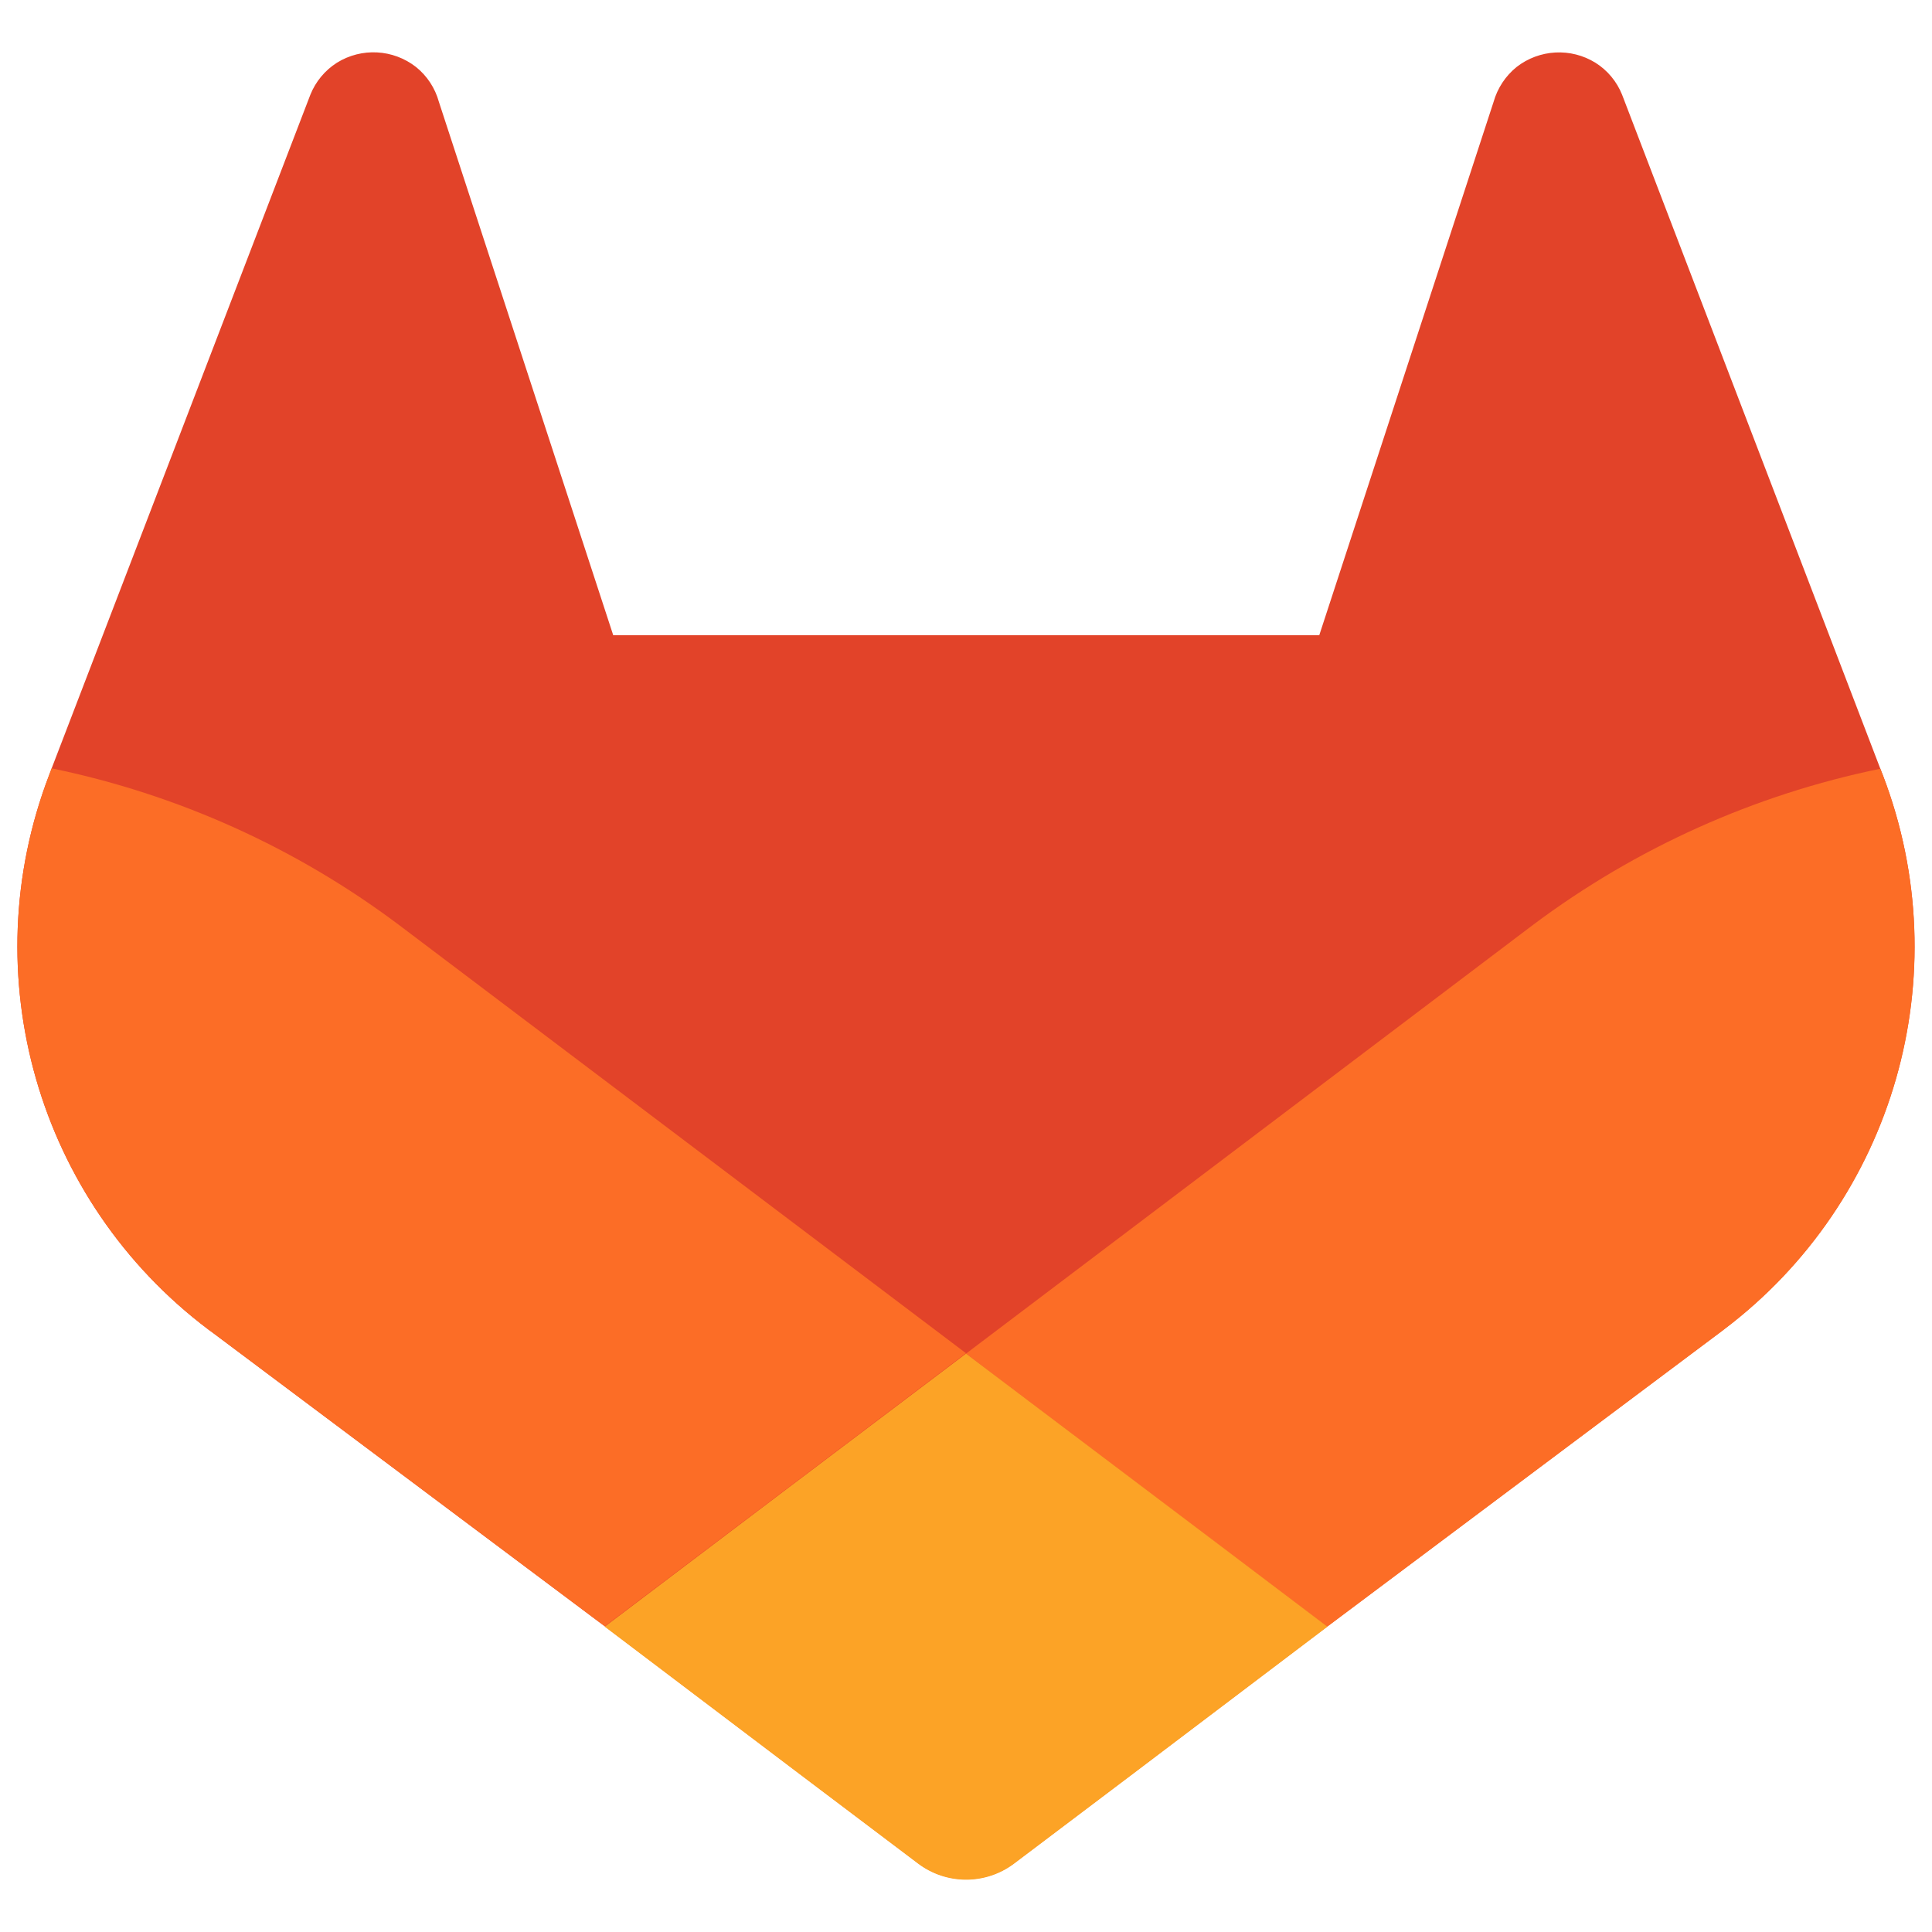
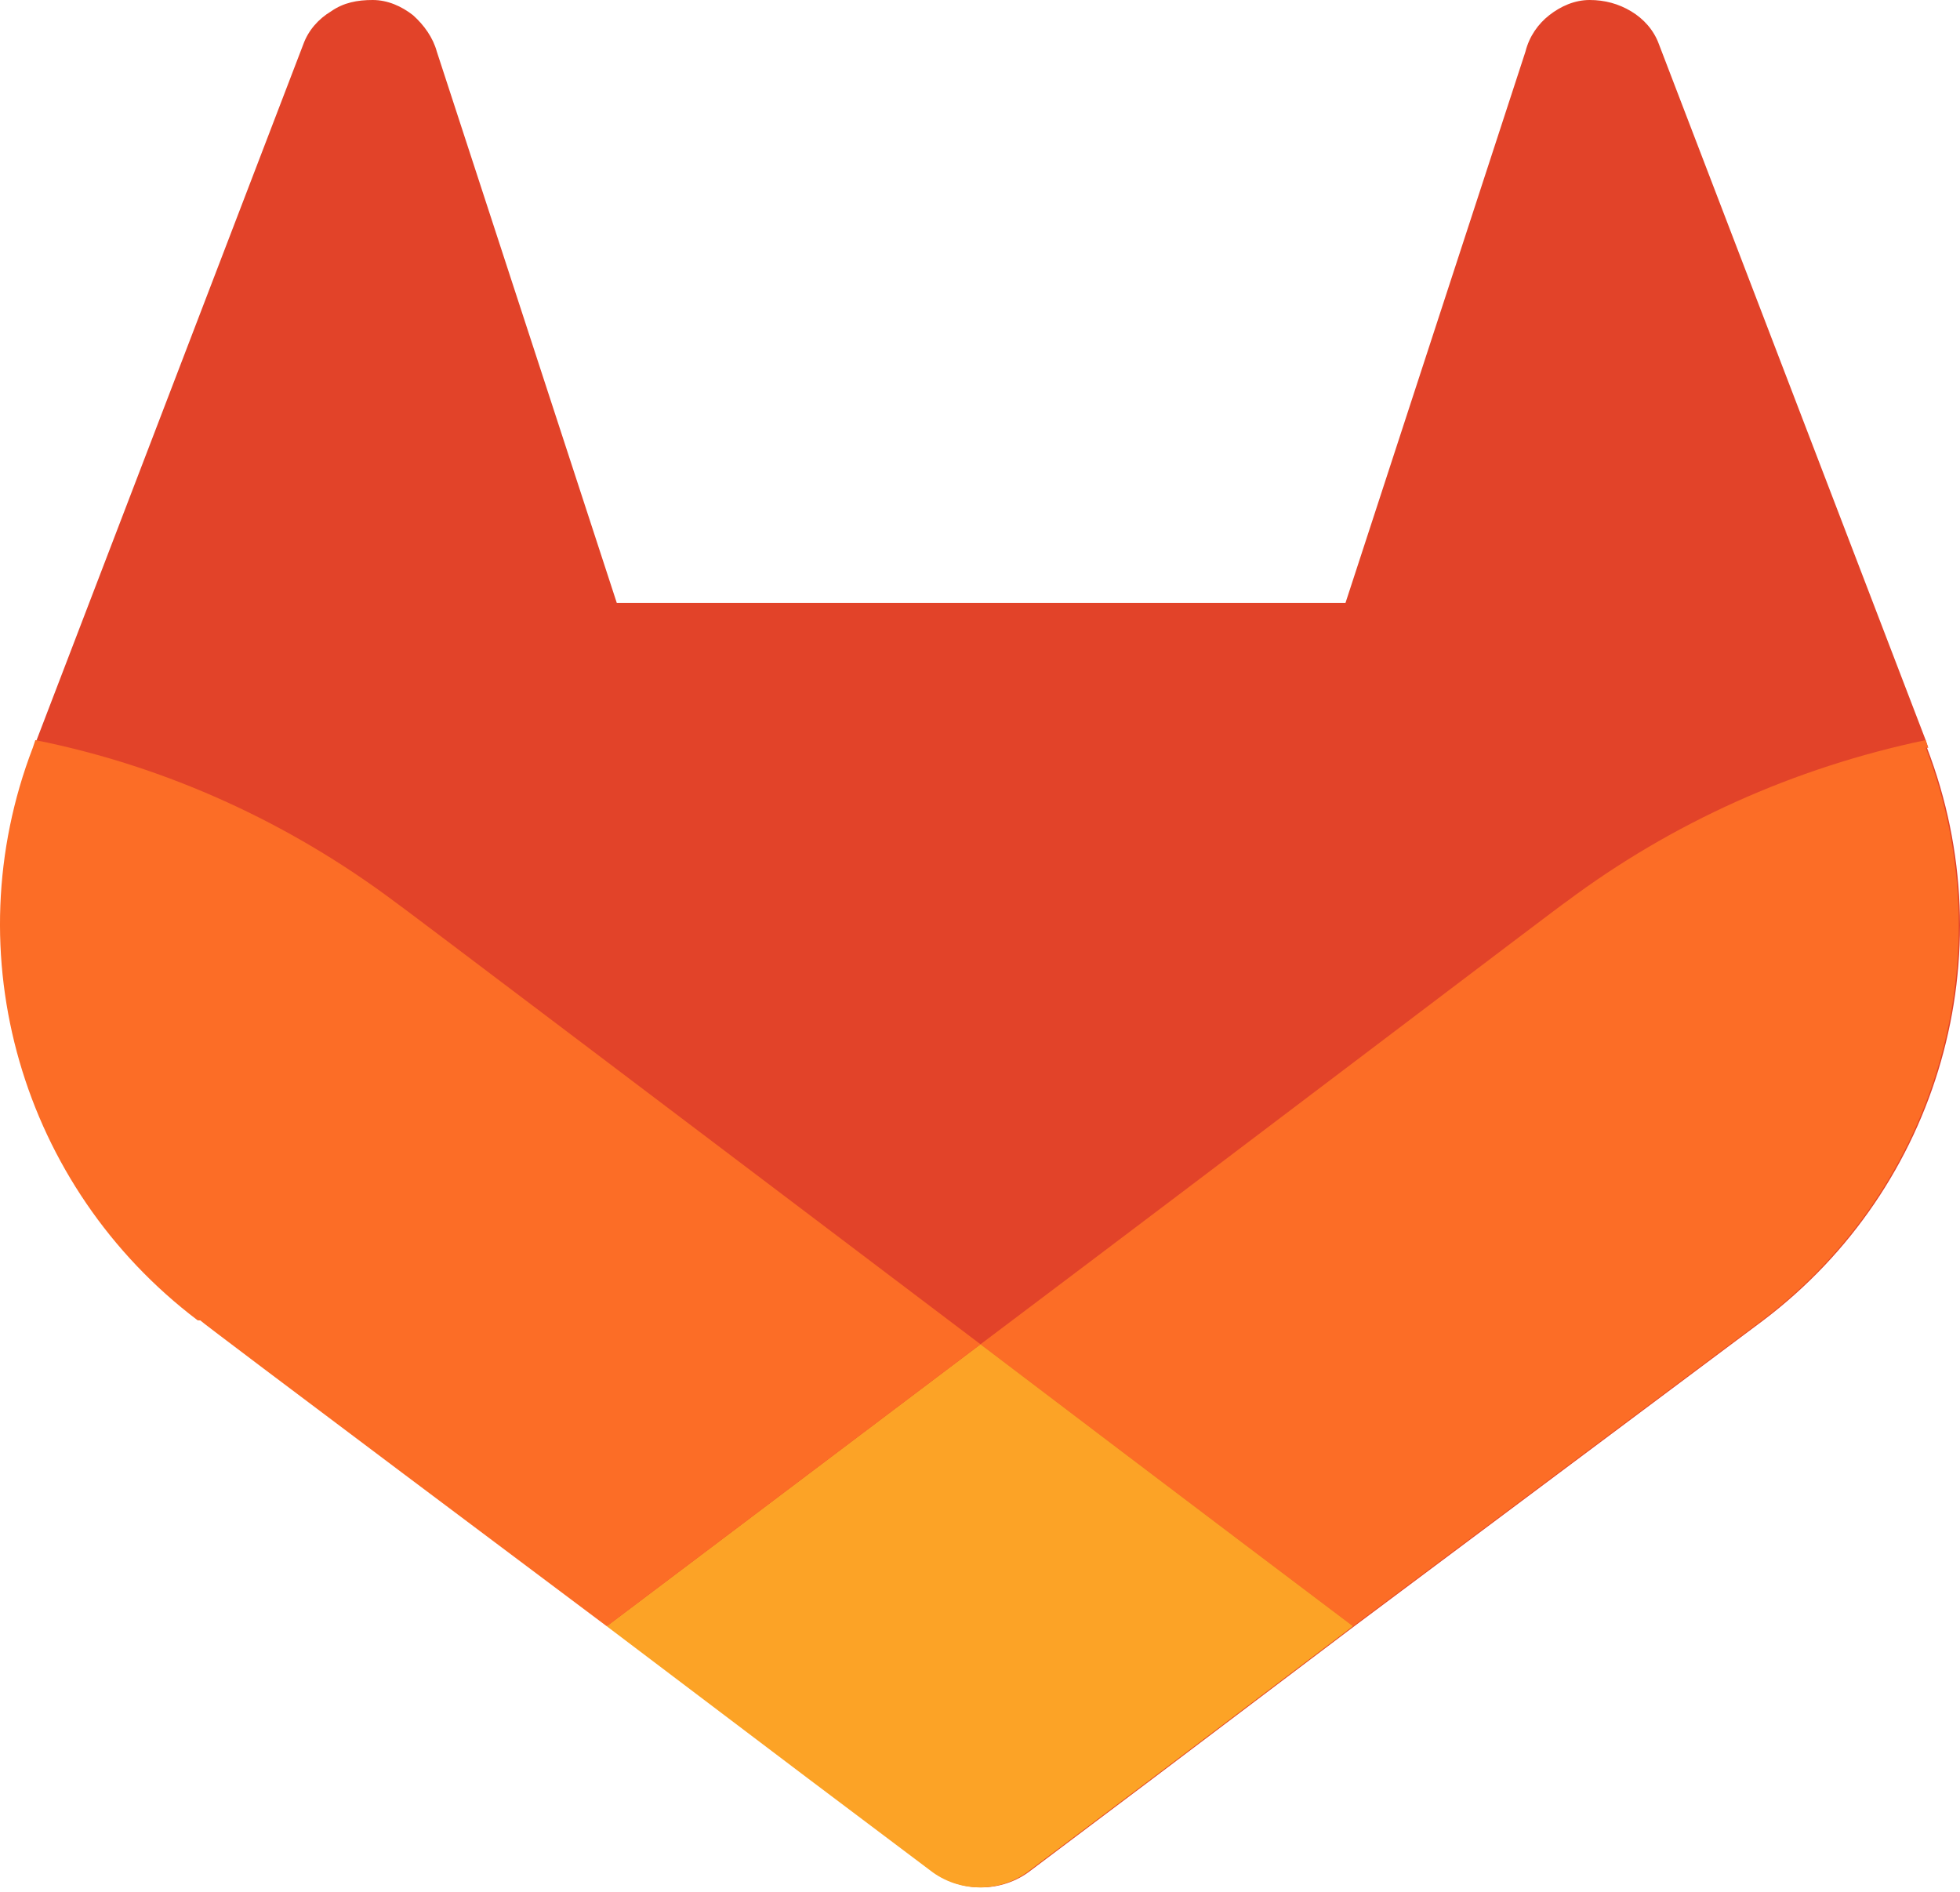
- <svg xmlns="http://www.w3.org/2000/svg" viewBox="0 0 128 128" xml:space="preserve">
-   <path fill="#E24329" d="m124.755 51.382-.177-.452L107.47 6.282a4.459 4.459 0 0 0-1.761-2.121 4.581 4.581 0 0 0-5.236.281 4.578 4.578 0 0 0-1.518 2.304L87.404 42.088H40.629L29.077 6.746a4.492 4.492 0 0 0-1.518-2.31 4.581 4.581 0 0 0-5.236-.281 4.502 4.502 0 0 0-1.761 2.121L3.422 50.904l-.17.452c-5.059 13.219-.763 28.192 10.537 36.716l.059.046.157.111 26.061 19.516 12.893 9.758 7.854 5.93a5.283 5.283 0 0 0 6.388 0l7.854-5.93 12.893-9.758 26.218-19.634.065-.052c11.273-8.526 15.562-23.472 10.524-36.677z" />
-   <path fill="#FC6D26" d="m124.755 51.382-.177-.452a57.79 57.79 0 0 0-23.005 10.341L64 89.682c12.795 9.68 23.934 18.09 23.934 18.09l26.218-19.634.065-.052c11.291-8.527 15.586-23.488 10.538-36.704z" />
-   <path fill="#FCA326" d="m40.066 107.771 12.893 9.758 7.854 5.93a5.283 5.283 0 0 0 6.388 0l7.854-5.93 12.893-9.758s-11.152-8.436-23.947-18.09a18379.202 18379.202 0 0 0-23.935 18.09z" />
-   <path fill="#FC6D26" d="M26.42 61.271A57.73 57.73 0 0 0 3.422 50.904l-.17.452c-5.059 13.219-.763 28.192 10.537 36.716l.059.046.157.111 26.061 19.516L64 89.655 26.42 61.271z" />
+ <svg xmlns="http://www.w3.org/2000/svg" width="256px" height="247px" viewBox="0 0 256 247" version="1.1" preserveAspectRatio="xMidYMid">
+   <g>
+     <path d="M251.845,97.642 L251.517,96.656 L216.668,5.753 C216.01,3.945 214.695,2.466 213.051,1.479 C211.408,0.493 209.599,0 207.627,0 C205.654,0 203.846,0.822 202.367,1.973 C200.887,3.123 199.737,4.767 199.243,6.74 L175.737,78.739 L80.56,78.739 L57.054,6.74 C56.561,4.931 55.41,3.288 53.931,1.973 C52.451,0.822 50.643,0 48.67,0 C46.698,0 44.89,0.329 43.246,1.479 C41.602,2.466 40.287,3.945 39.629,5.753 L4.781,96.656 L4.452,97.642 C-5.904,124.601 2.972,155.011 25.986,172.436 L26.314,172.436 C26.314,172.6 79.41,212.38 79.41,212.38 L105.711,232.271 L121.656,244.27 C125.436,247.229 130.861,247.229 134.642,244.27 L150.587,232.271 L176.888,212.38 L230.311,172.436 L230.311,172.436 C253.325,155.011 262.037,124.601 251.681,97.642 L251.845,97.642 Z" fill="#E24329" />
+     <path d="M251.845,97.642 L251.517,96.656 C234.257,100.272 218.312,107.505 204.668,117.697 C204.504,117.697 163.244,149.094 128.066,175.559 C154.039,195.285 176.723,212.38 176.723,212.38 L230.147,172.436 L230.147,172.436 C253.16,155.011 261.873,124.601 251.517,97.642 L251.845,97.642 Z" fill="#FC6D26" />
+     <path d="M79.245,212.38 L105.546,232.271 L121.491,244.27 C125.272,247.229 130.697,247.229 134.477,244.27 L150.422,232.271 L176.723,212.38 C176.723,212.38 154.039,195.285 128.066,175.559 C101.93,195.285 79.245,212.38 79.245,212.38 L79.245,212.38 L79.245,212.38 Z" fill="#FCA326" />
+     <path d="M51.465,117.697 C37.821,107.505 21.876,100.108 4.616,96.656 L4.287,97.642 C-6.069,124.601 2.808,155.011 25.821,172.436 L26.15,172.436 C26.15,172.6 79.245,212.38 79.245,212.38 C79.245,212.38 101.93,195.285 128.066,175.559 C93.053,149.094 51.794,117.861 51.465,117.697 L51.465,117.697 L51.465,117.697 Z" fill="#FC6D26" />
+   </g>
</svg>
